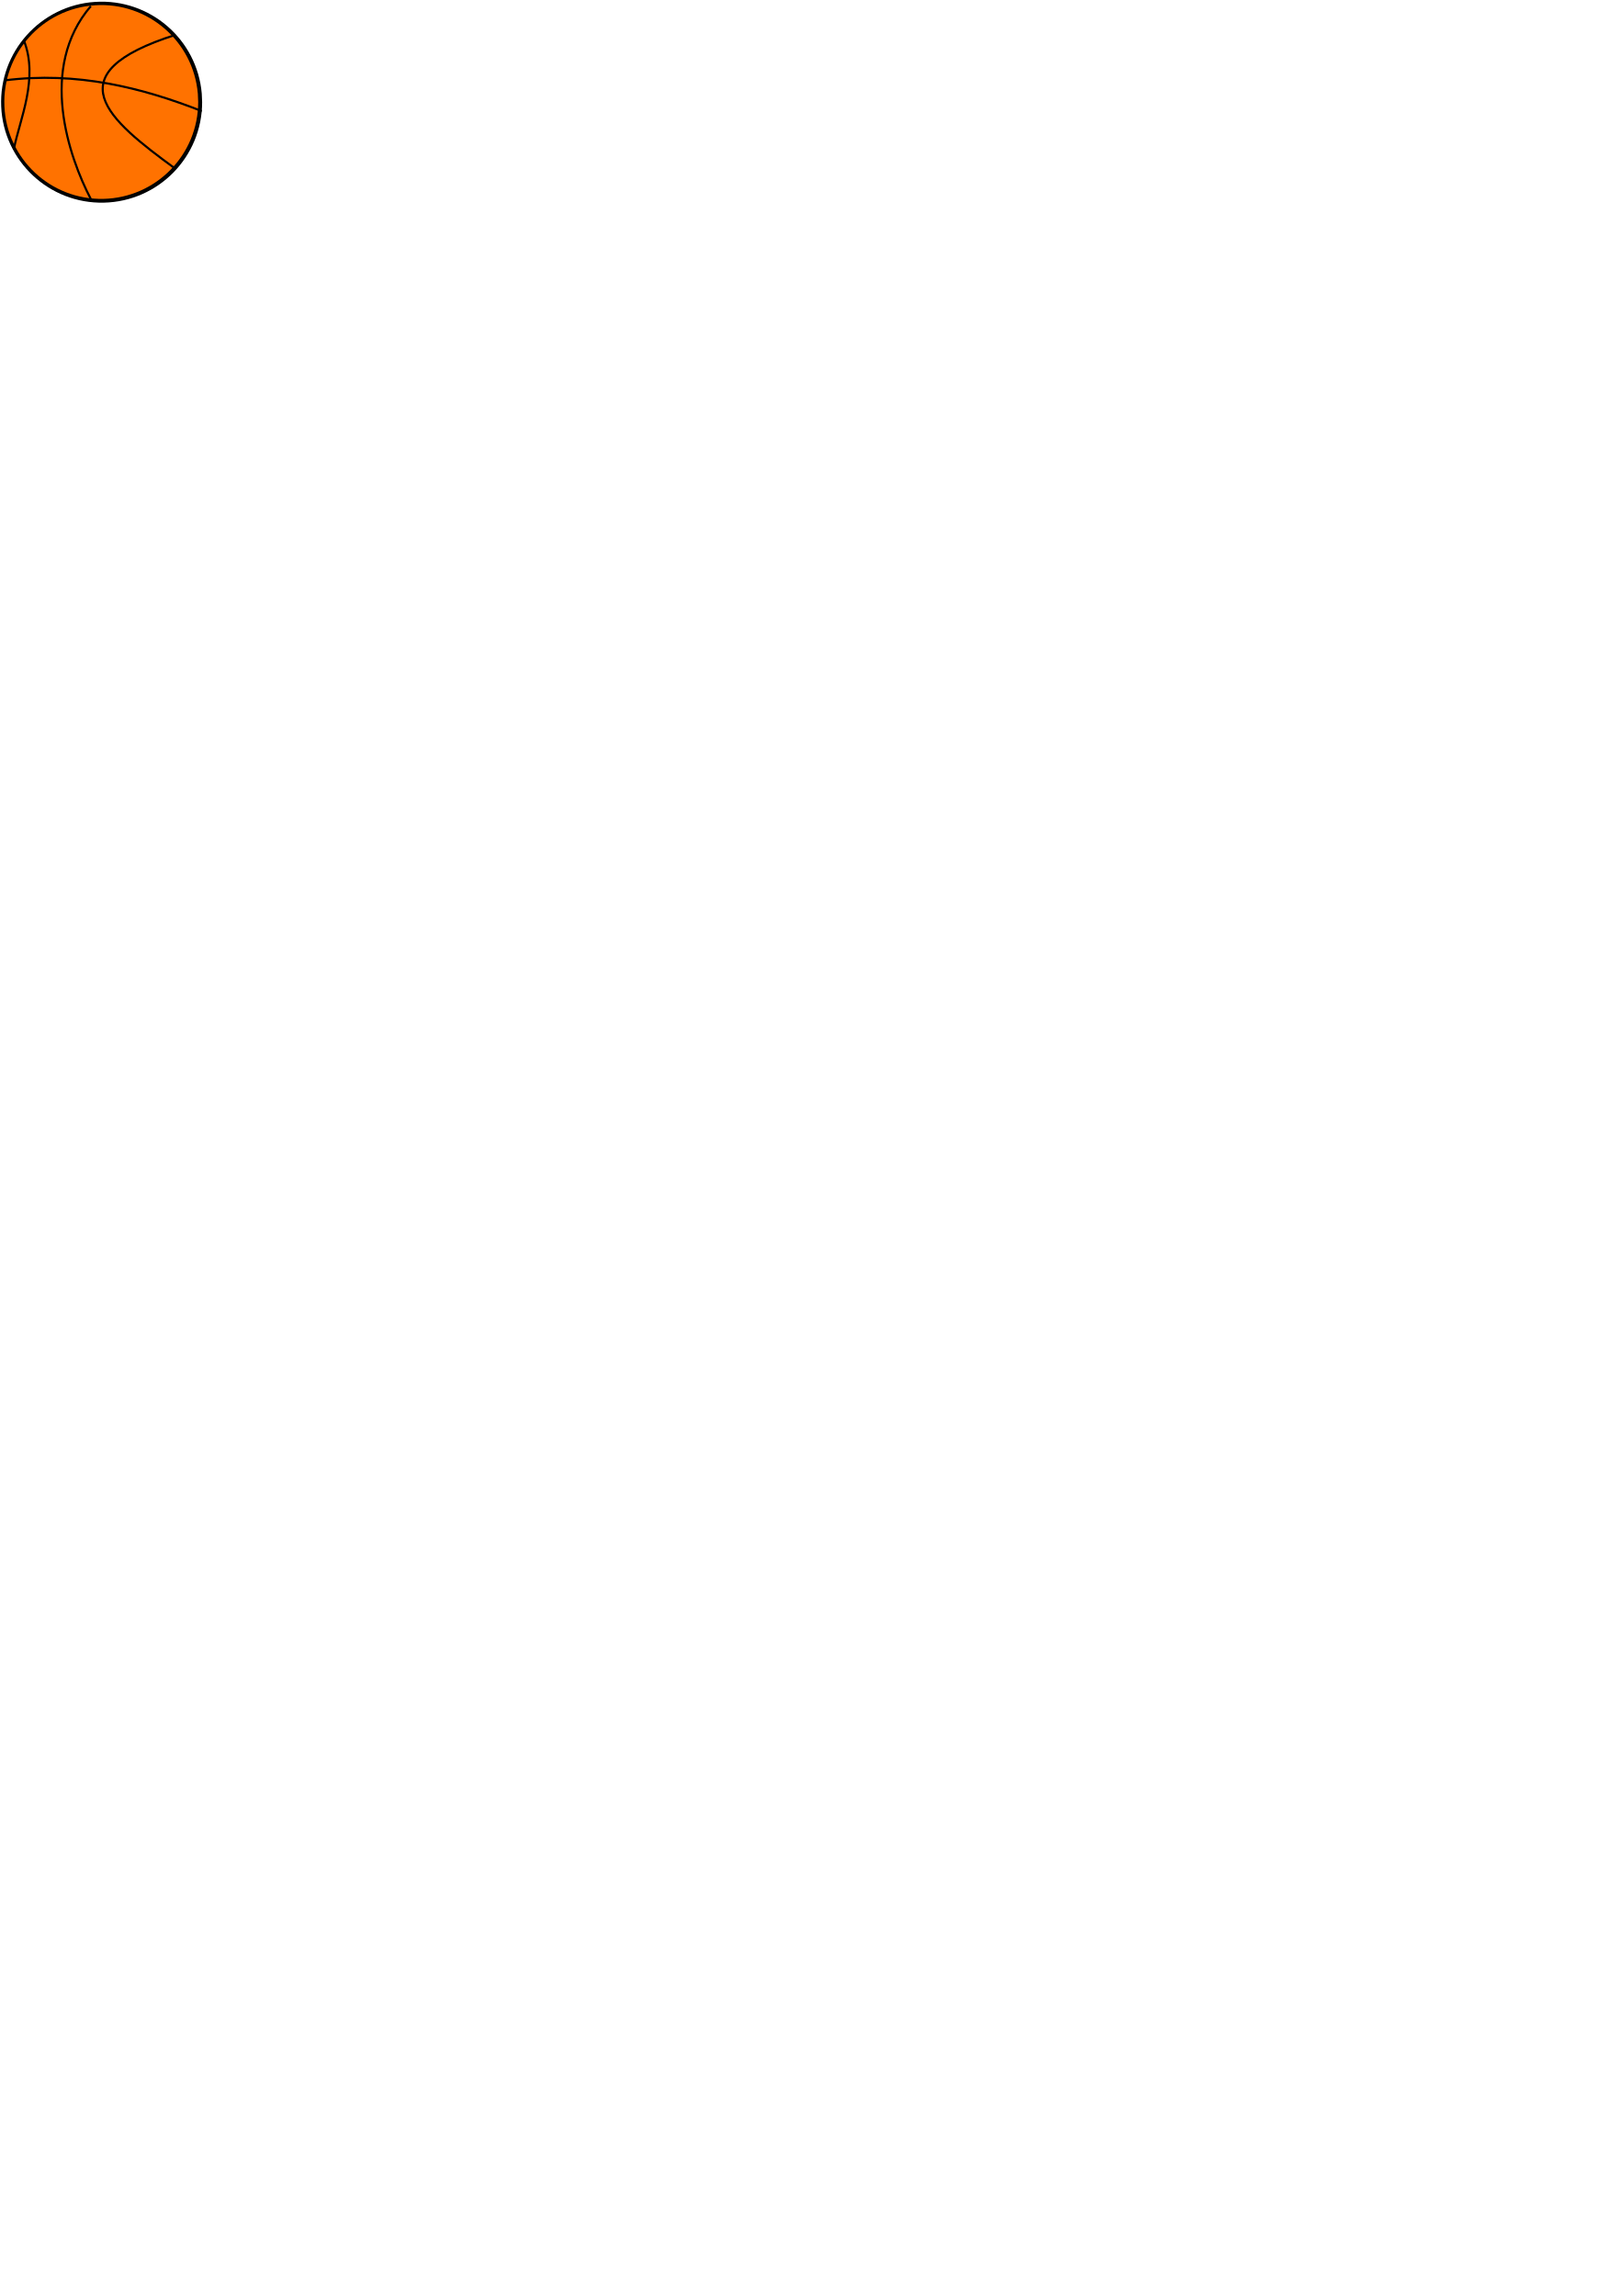
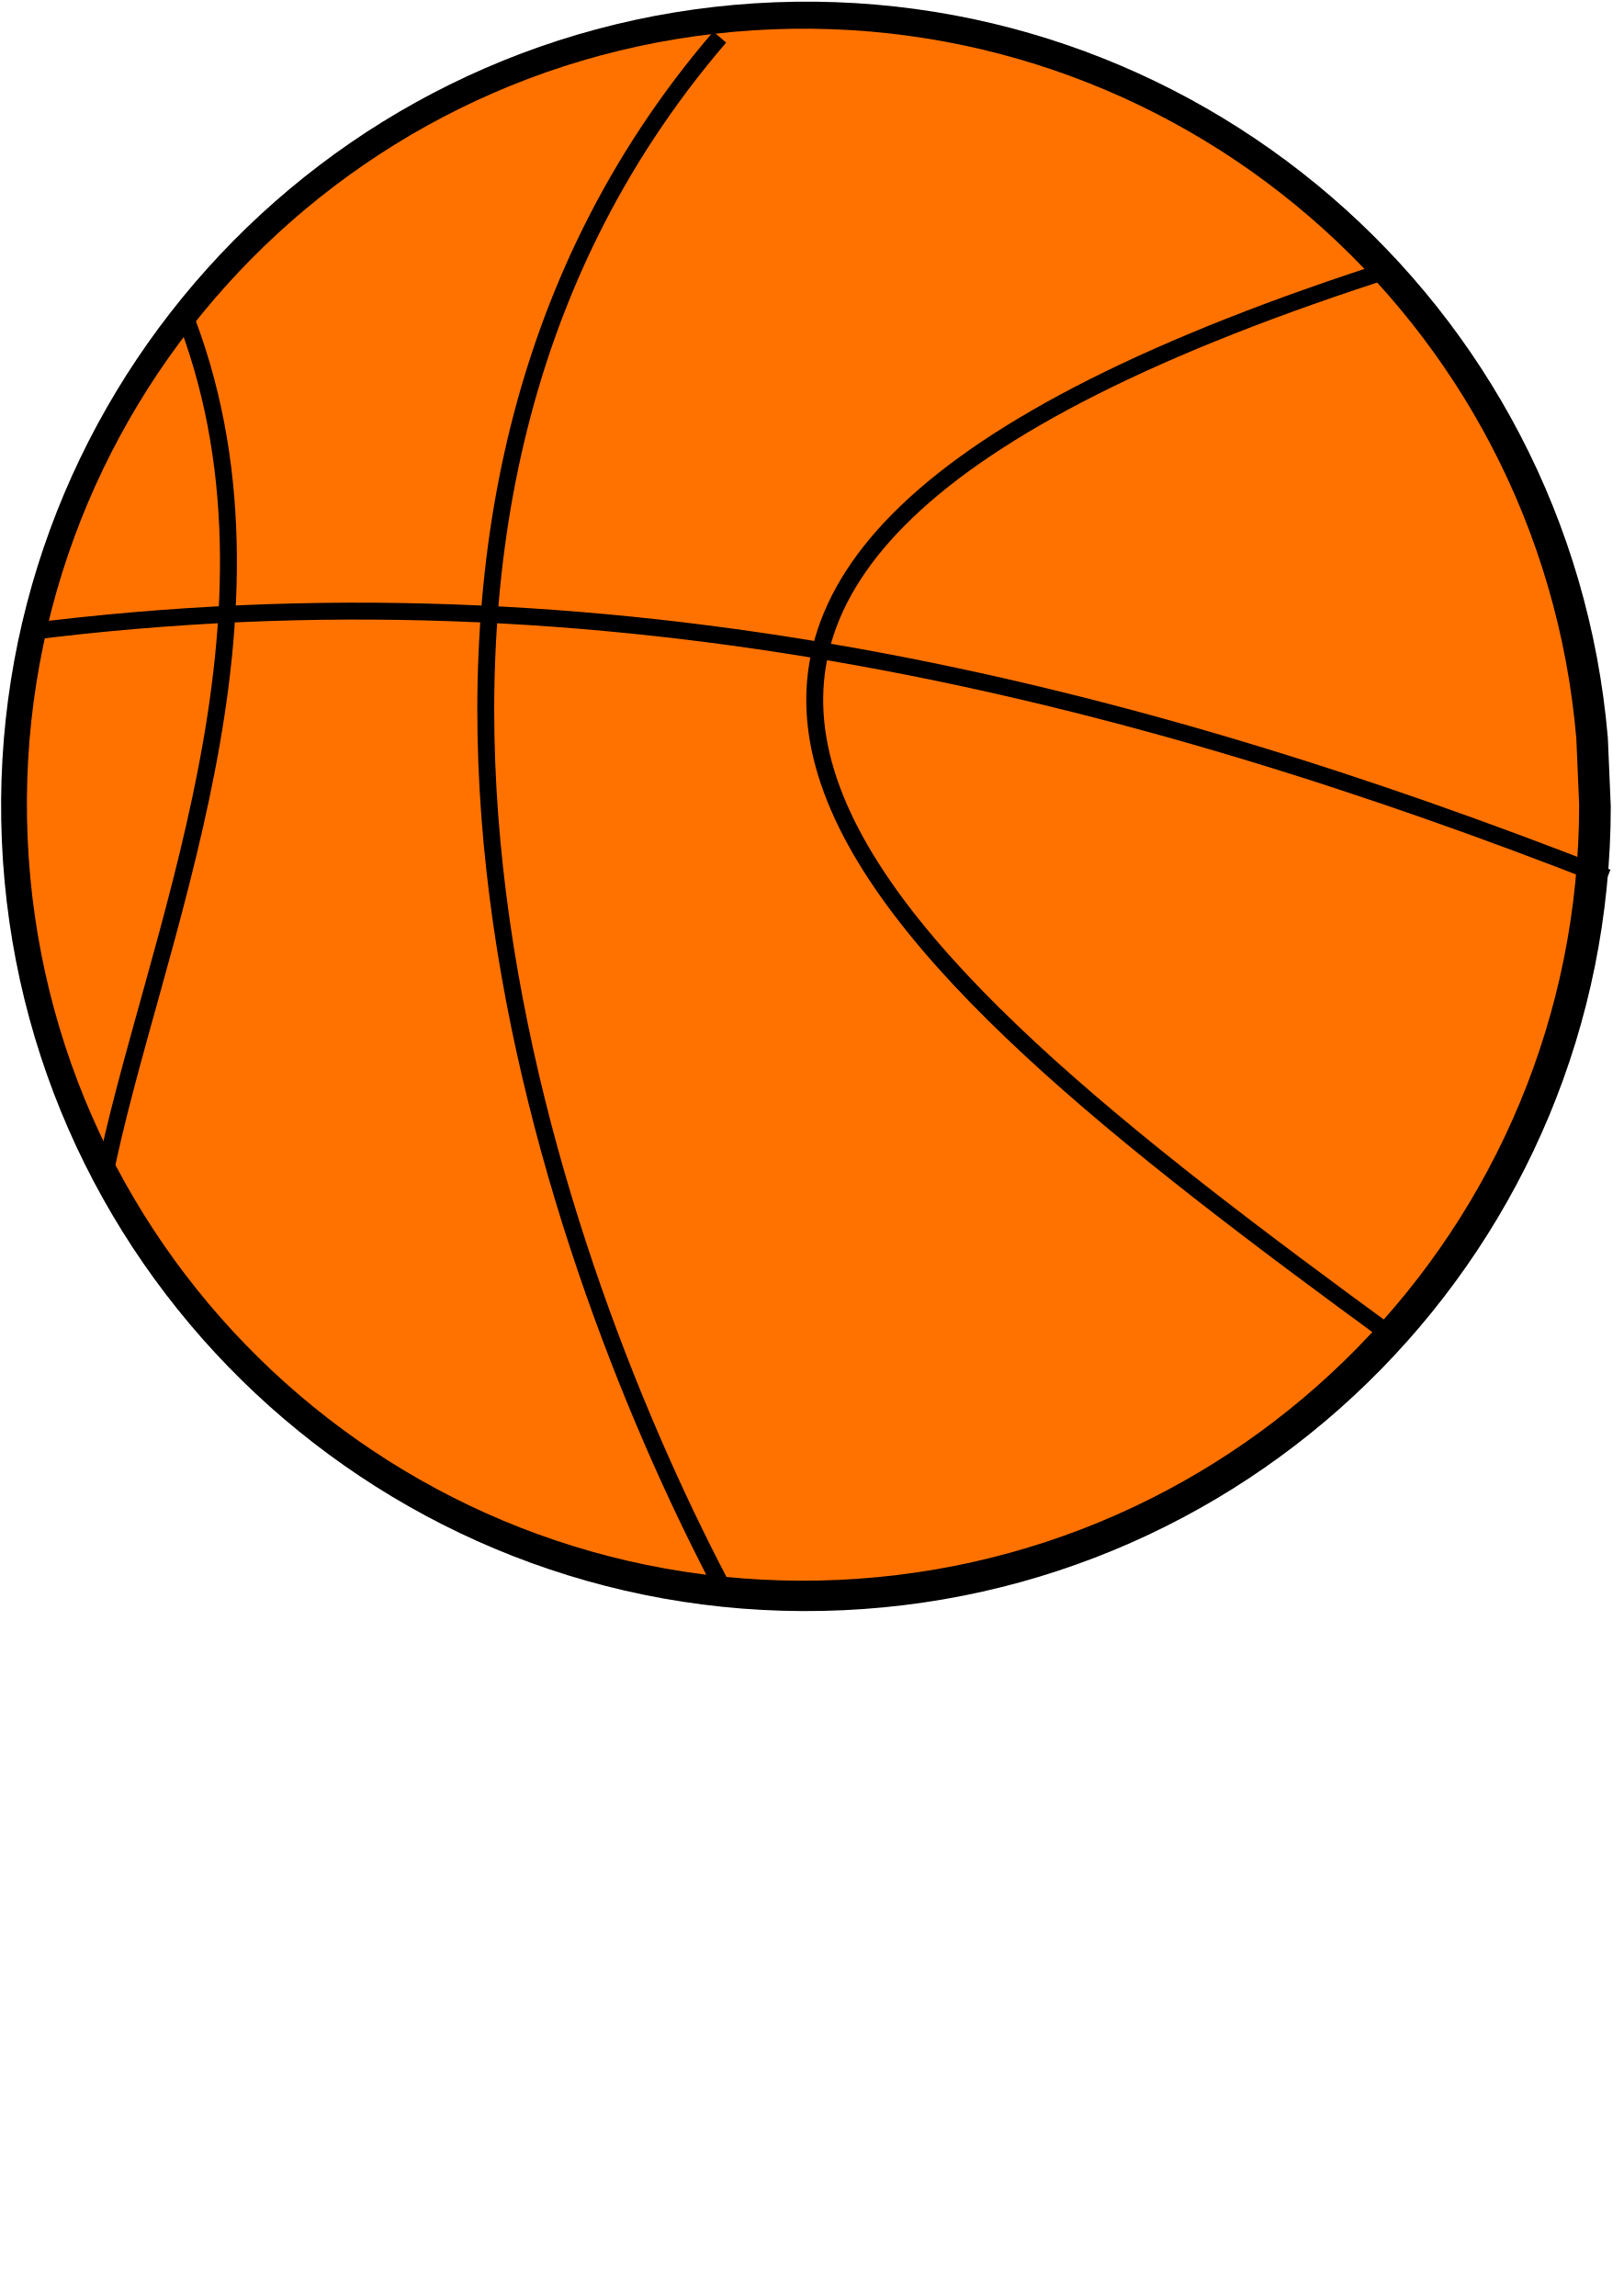
<svg xmlns="http://www.w3.org/2000/svg" width="210mm" height="297mm" viewBox="0 0 210 297" version="1.1" id="svg37">
  <defs id="defs31" />
  <g id="layer1">
-     <g id="g885" transform="matrix(0.3155386,0,0,0.3155386,-14.64625,-18.12059)">
+     <g id="g885" transform="matrix(2.526548,0,0,2.526548,-118.2742,-146.6224)">
      <path d="M 129.268,99.318 A 41.199,41.199 0 0 1 88.947,140.508 41.199,41.199 0 0 1 46.907,101.076 41.199,41.199 0 0 1 85.433,58.203 41.199,41.199 0 0 1 129.118,95.806" id="path45" style="opacity:1;fill:#000000;fill-opacity:1;stroke-width:4.065;stroke-miterlimit:4;stroke-dasharray:none;paint-order:stroke fill markers" />
      <path d="M 127.649,99.233 A 39.729,39.729 0 0 1 88.767,138.953 39.729,39.729 0 0 1 48.226,100.927 39.729,39.729 0 0 1 85.378,59.585 39.729,39.729 0 0 1 127.505,95.846" id="path45-2" style="opacity:1;fill:#ff7200;fill-opacity:1;stroke-width:3.92;stroke-miterlimit:4;stroke-dasharray:none;paint-order:stroke fill markers" />
      <path id="path871" d="M 56.127,73.83 C 62.437,89.456 54.466,106.509 52.118,118.464" style="fill:none;stroke:#000000;stroke-width:0.865;stroke-linecap:butt;stroke-linejoin:miter;stroke-miterlimit:4;stroke-dasharray:none;stroke-opacity:1" />
      <path id="path873" d="m 48.109,90.401 c 29.868,-3.822 56.619,2.998 80.983,12.562" style="fill:none;stroke:#000000;stroke-width:0.865;stroke-linecap:butt;stroke-linejoin:miter;stroke-miterlimit:4;stroke-dasharray:none;stroke-opacity:1" />
      <path id="path875" d="m 83.655,59.932 c -21.713,25.302 -9.003,61.888 0,79.112" style="fill:none;stroke:#000000;stroke-width:0.865;stroke-linecap:butt;stroke-linejoin:miter;stroke-miterlimit:4;stroke-dasharray:none;stroke-opacity:1" />
      <path id="path877" d="M 118.4,71.692 C 67.991,87.744 90.781,106.483 118.133,126.482" style="fill:none;stroke:#000000;stroke-width:0.865;stroke-linecap:butt;stroke-linejoin:miter;stroke-miterlimit:4;stroke-dasharray:none;stroke-opacity:1" />
    </g>
  </g>
</svg>
